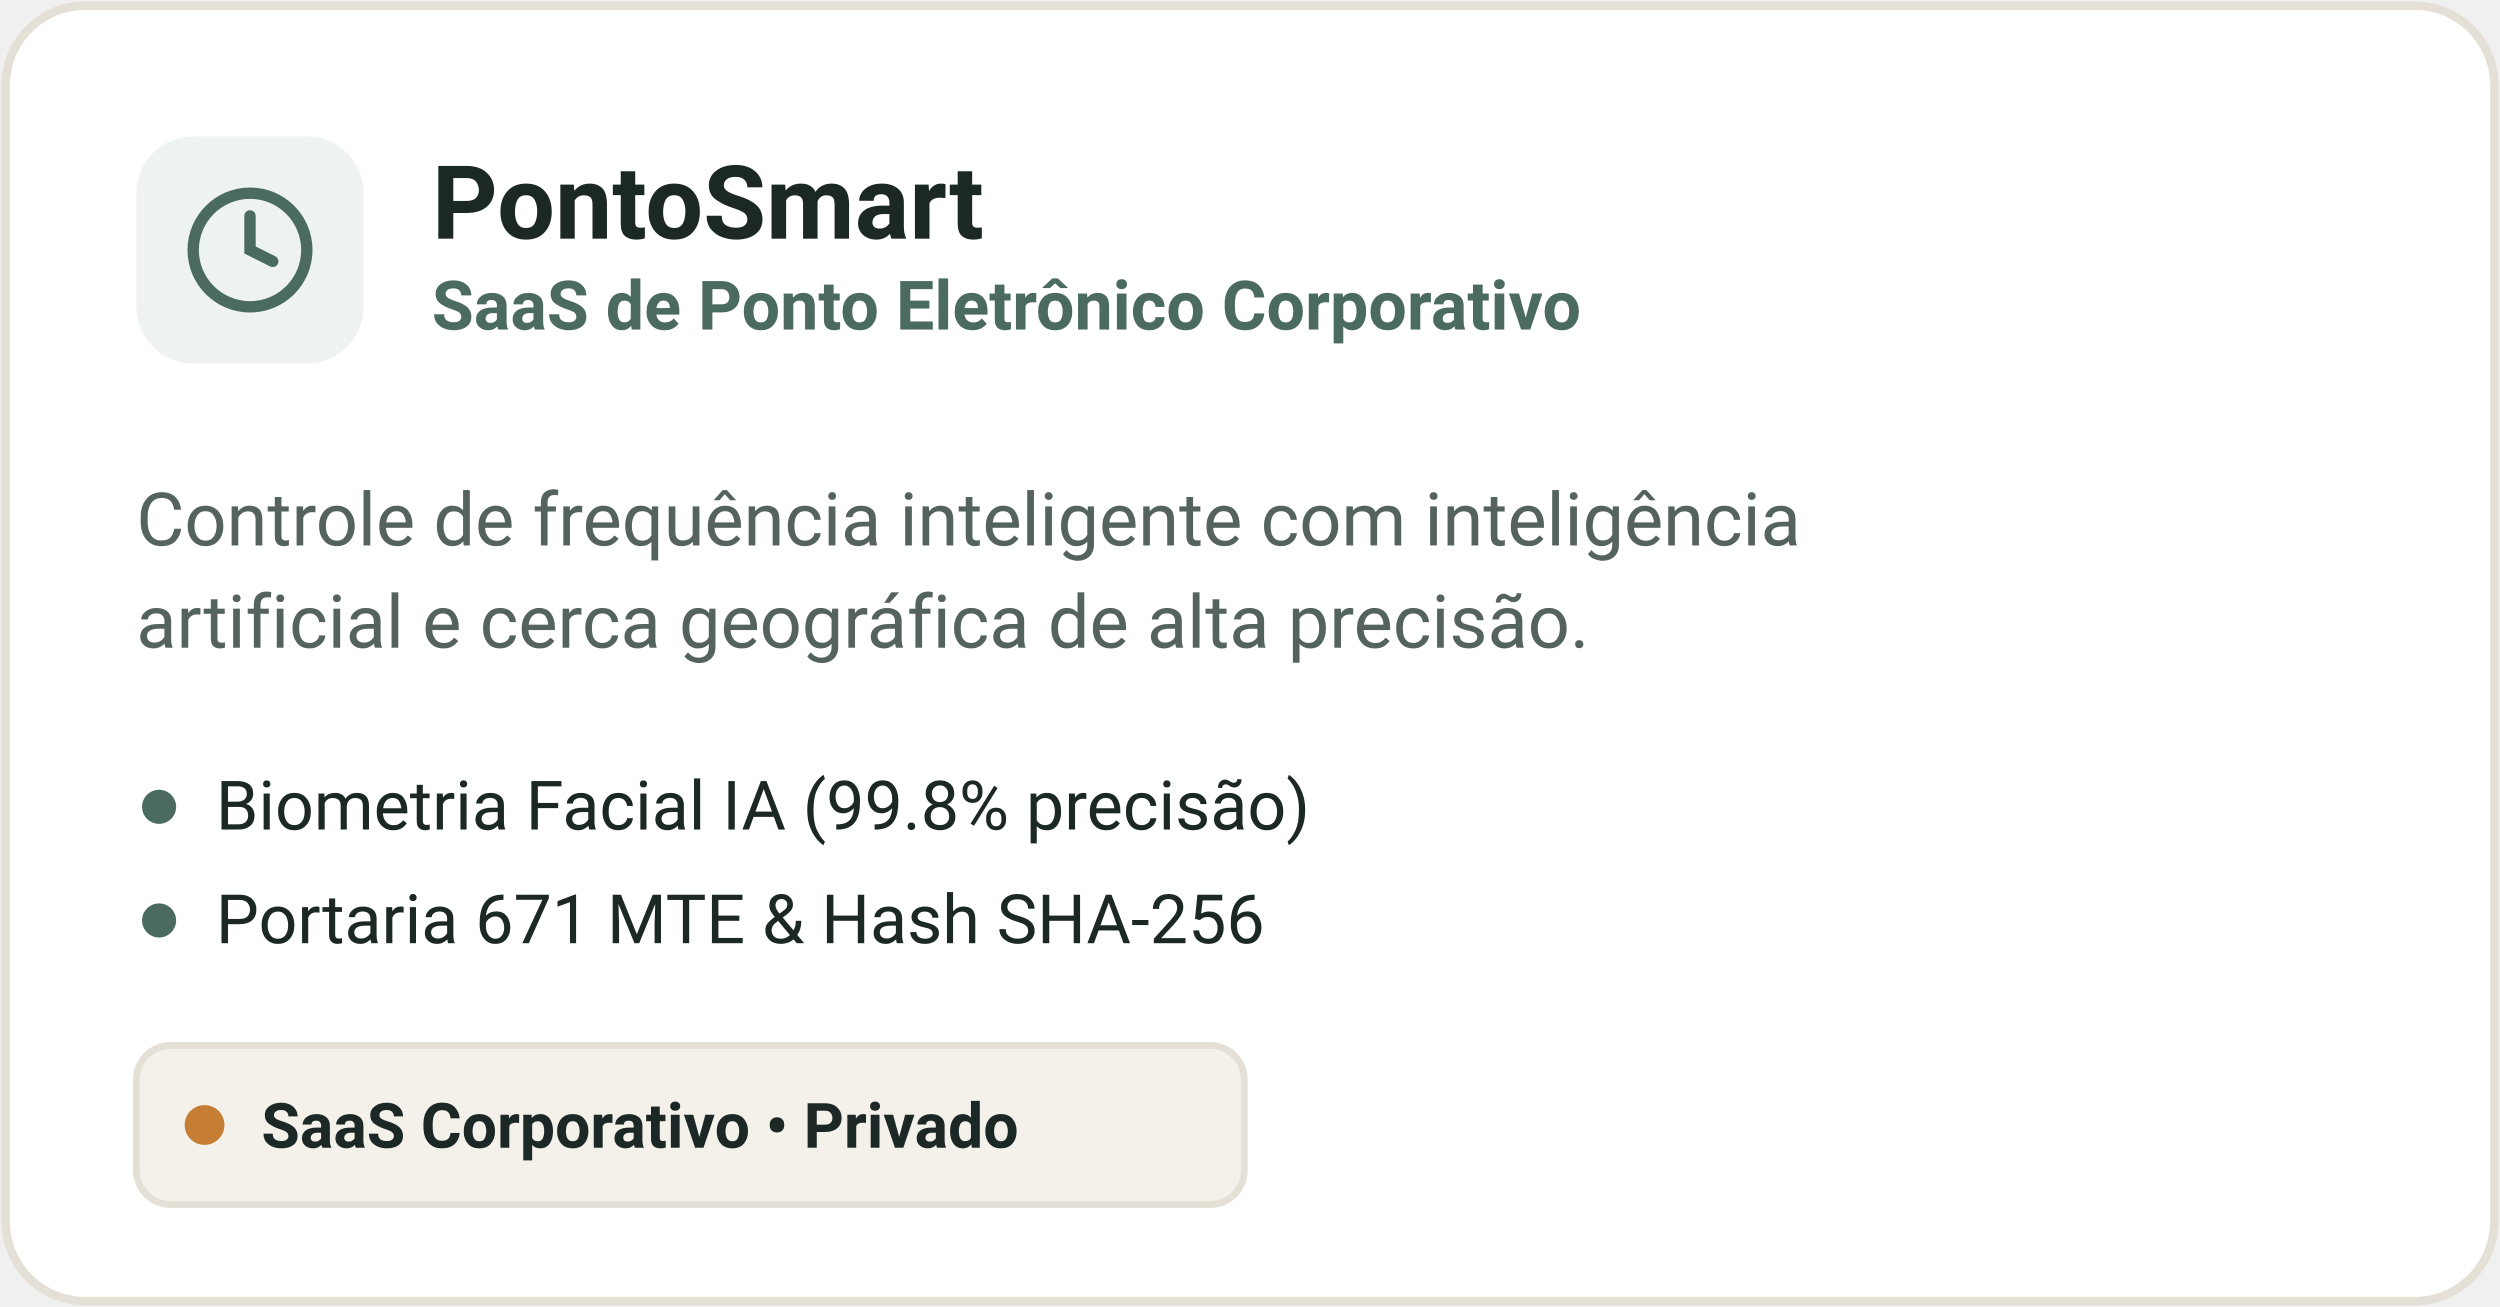
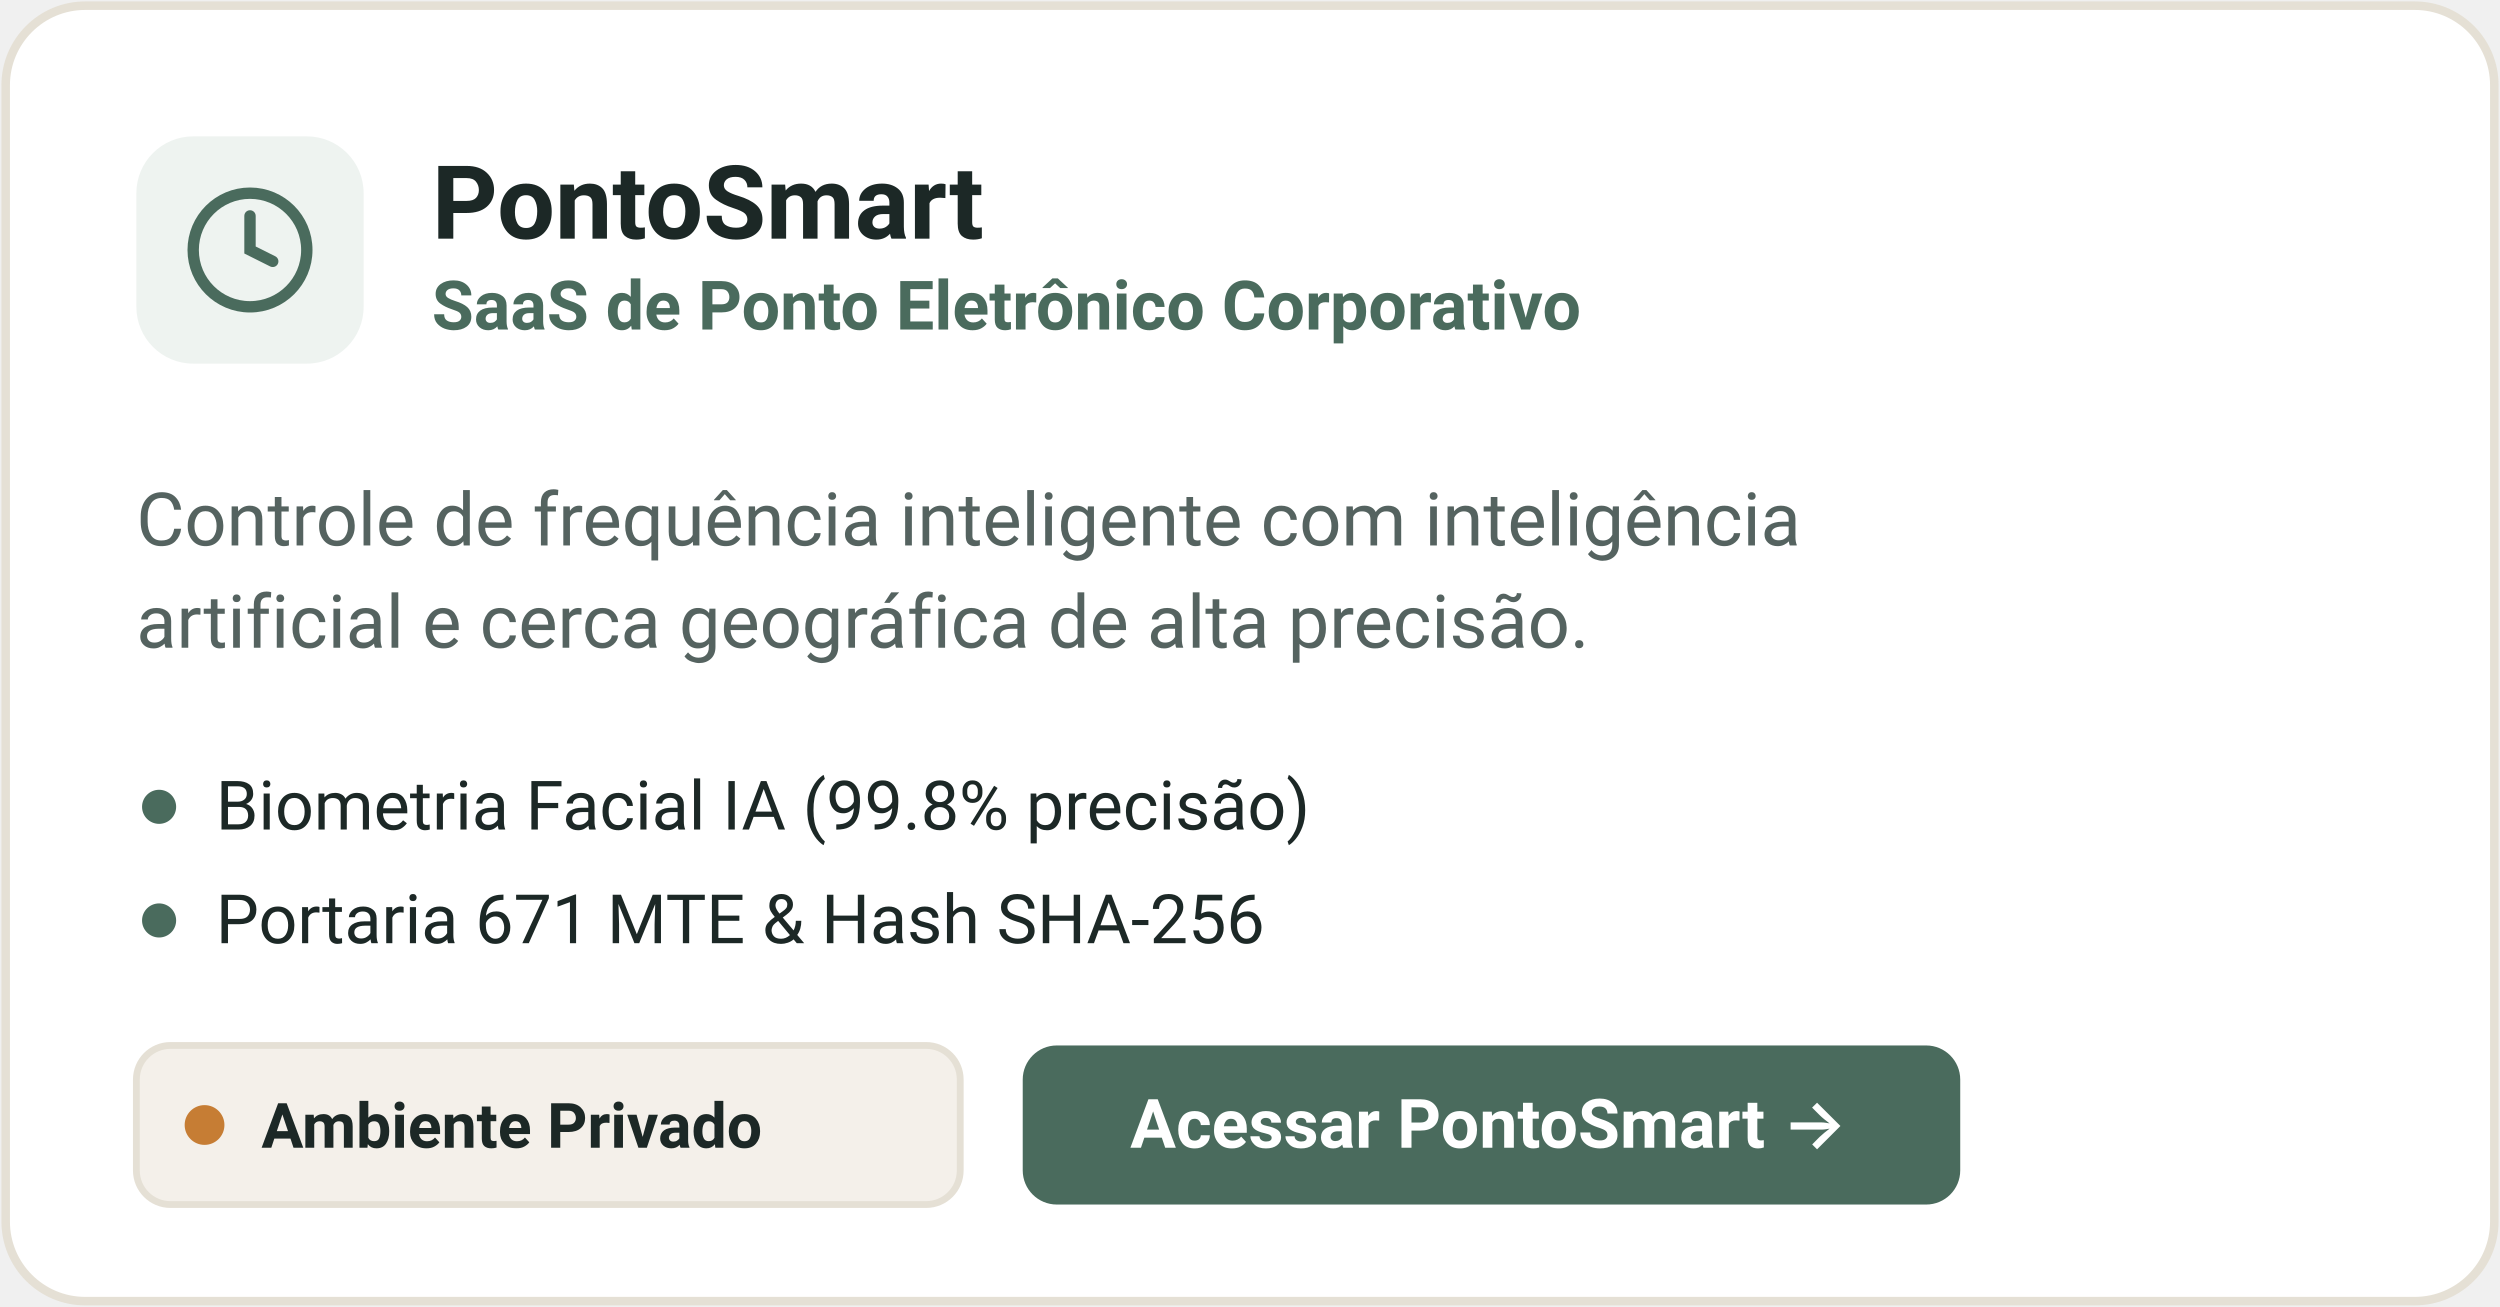
<svg xmlns="http://www.w3.org/2000/svg" width="440" height="230" viewBox="0 0 440 230" fill="none">
  <rect x="1" y="1" width="438" height="228" rx="14" fill="#ffffff" stroke="#e5e0d5" stroke-width="1.5" />
  <rect x="24" y="24" width="40" height="40" rx="10" fill="#eef3f0" />
  <circle cx="44" cy="44" r="10" stroke="#4a6b5d" stroke-width="2" />
  <polyline points="44,38 44,44 48,46" stroke="#4a6b5d" stroke-width="2" stroke-linecap="round" />
  <text x="76" y="42" font-family="-apple-system, BlinkMacSystemFont, 'Segoe UI', Roboto, sans-serif" font-size="18" font-weight="700" fill="#1c2826">PontoSmart</text>
  <text x="76" y="58" font-family="-apple-system, BlinkMacSystemFont, 'Segoe UI', Roboto, sans-serif" font-size="12" font-weight="600" fill="#4a6b5d">SaaS de Ponto Eletrônico Corporativo</text>
  <text x="24" y="96" font-family="-apple-system, BlinkMacSystemFont, 'Segoe UI', Roboto, sans-serif" font-size="13" font-weight="400" fill="#556360">
    Controle de frequência inteligente com inteligência
  </text>
  <text x="24" y="114" font-family="-apple-system, BlinkMacSystemFont, 'Segoe UI', Roboto, sans-serif" font-size="13" font-weight="400" fill="#556360">
    artificial e cerca geográfica de alta precisão.
  </text>
  <g transform="translate(24, 134)" font-family="-apple-system, BlinkMacSystemFont, 'Segoe UI', Roboto, sans-serif" font-size="12" fill="#1c2826">
    <circle cx="4" cy="8" r="3" fill="#4a6b5d" />
    <text x="14" y="12">Biometria Facial IA (99.8% precisão)</text>
    <circle cx="4" cy="28" r="3" fill="#4a6b5d" />
    <text x="14" y="32">Portaria 671 MTE &amp; Hash SHA-256</text>
  </g>
-   <rect x="24" y="184" width="195" height="28" rx="6" fill="#f4f0ea" stroke="#e5e0d5" stroke-width="1.2" />
+   <rect x="24" y="184" width="145" height="28" rx="6" fill="#f4f0ea" stroke="#e5e0d5" stroke-width="1.2" />
  <circle cx="36" cy="198" r="3.5" fill="#c67d34" />
-   <text x="46" y="202" font-family="-apple-system, BlinkMacSystemFont, 'Segoe UI', Roboto, sans-serif" font-size="11" font-weight="600" fill="#1c2826">SaaS Corporativo • Privado</text>
+   <text x="46" y="202" font-family="-apple-system, BlinkMacSystemFont, 'Segoe UI', Roboto, sans-serif" font-size="11" font-weight="600" fill="#1c2826">Ambiente Privado</text>
+   <rect x="180" y="184" width="165" height="28" rx="6" fill="#4a6b5d" />
+   <text x="262" y="202" text-anchor="middle" font-family="-apple-system, BlinkMacSystemFont, 'Segoe UI', Roboto, sans-serif" font-size="12" font-weight="600" fill="#ffffff">Acessar PontoSmart →</text>
</svg>
